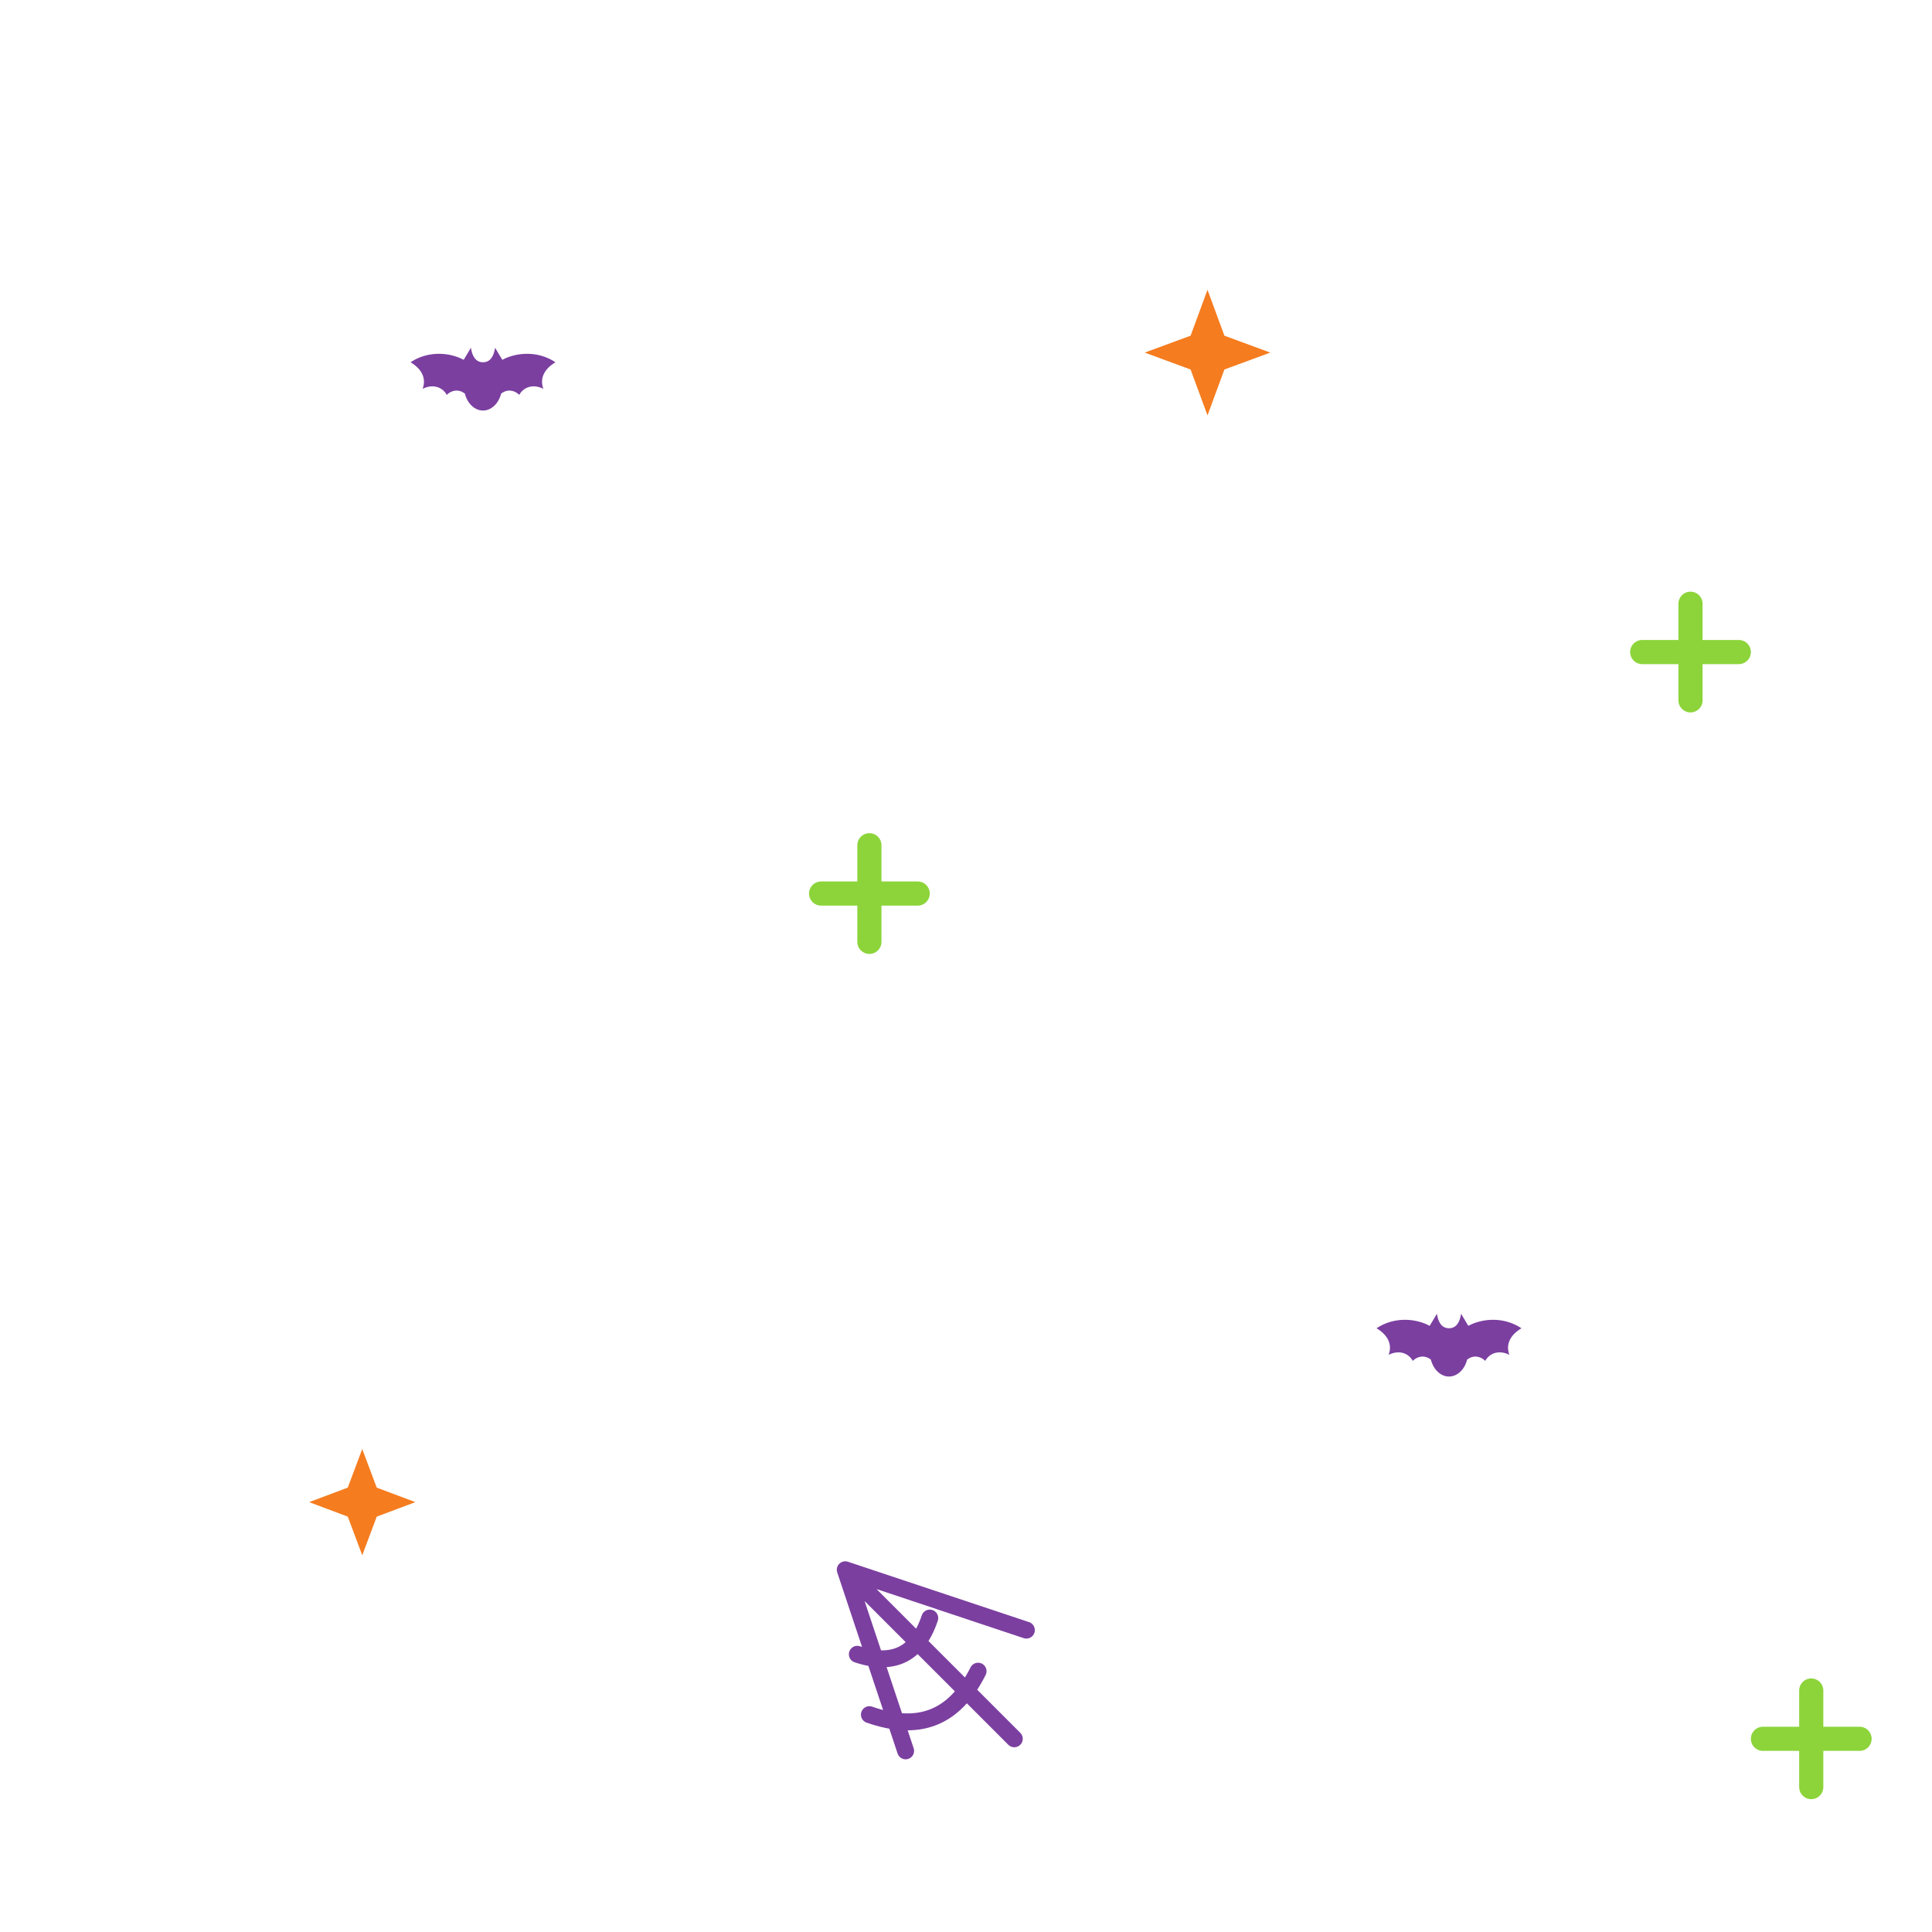
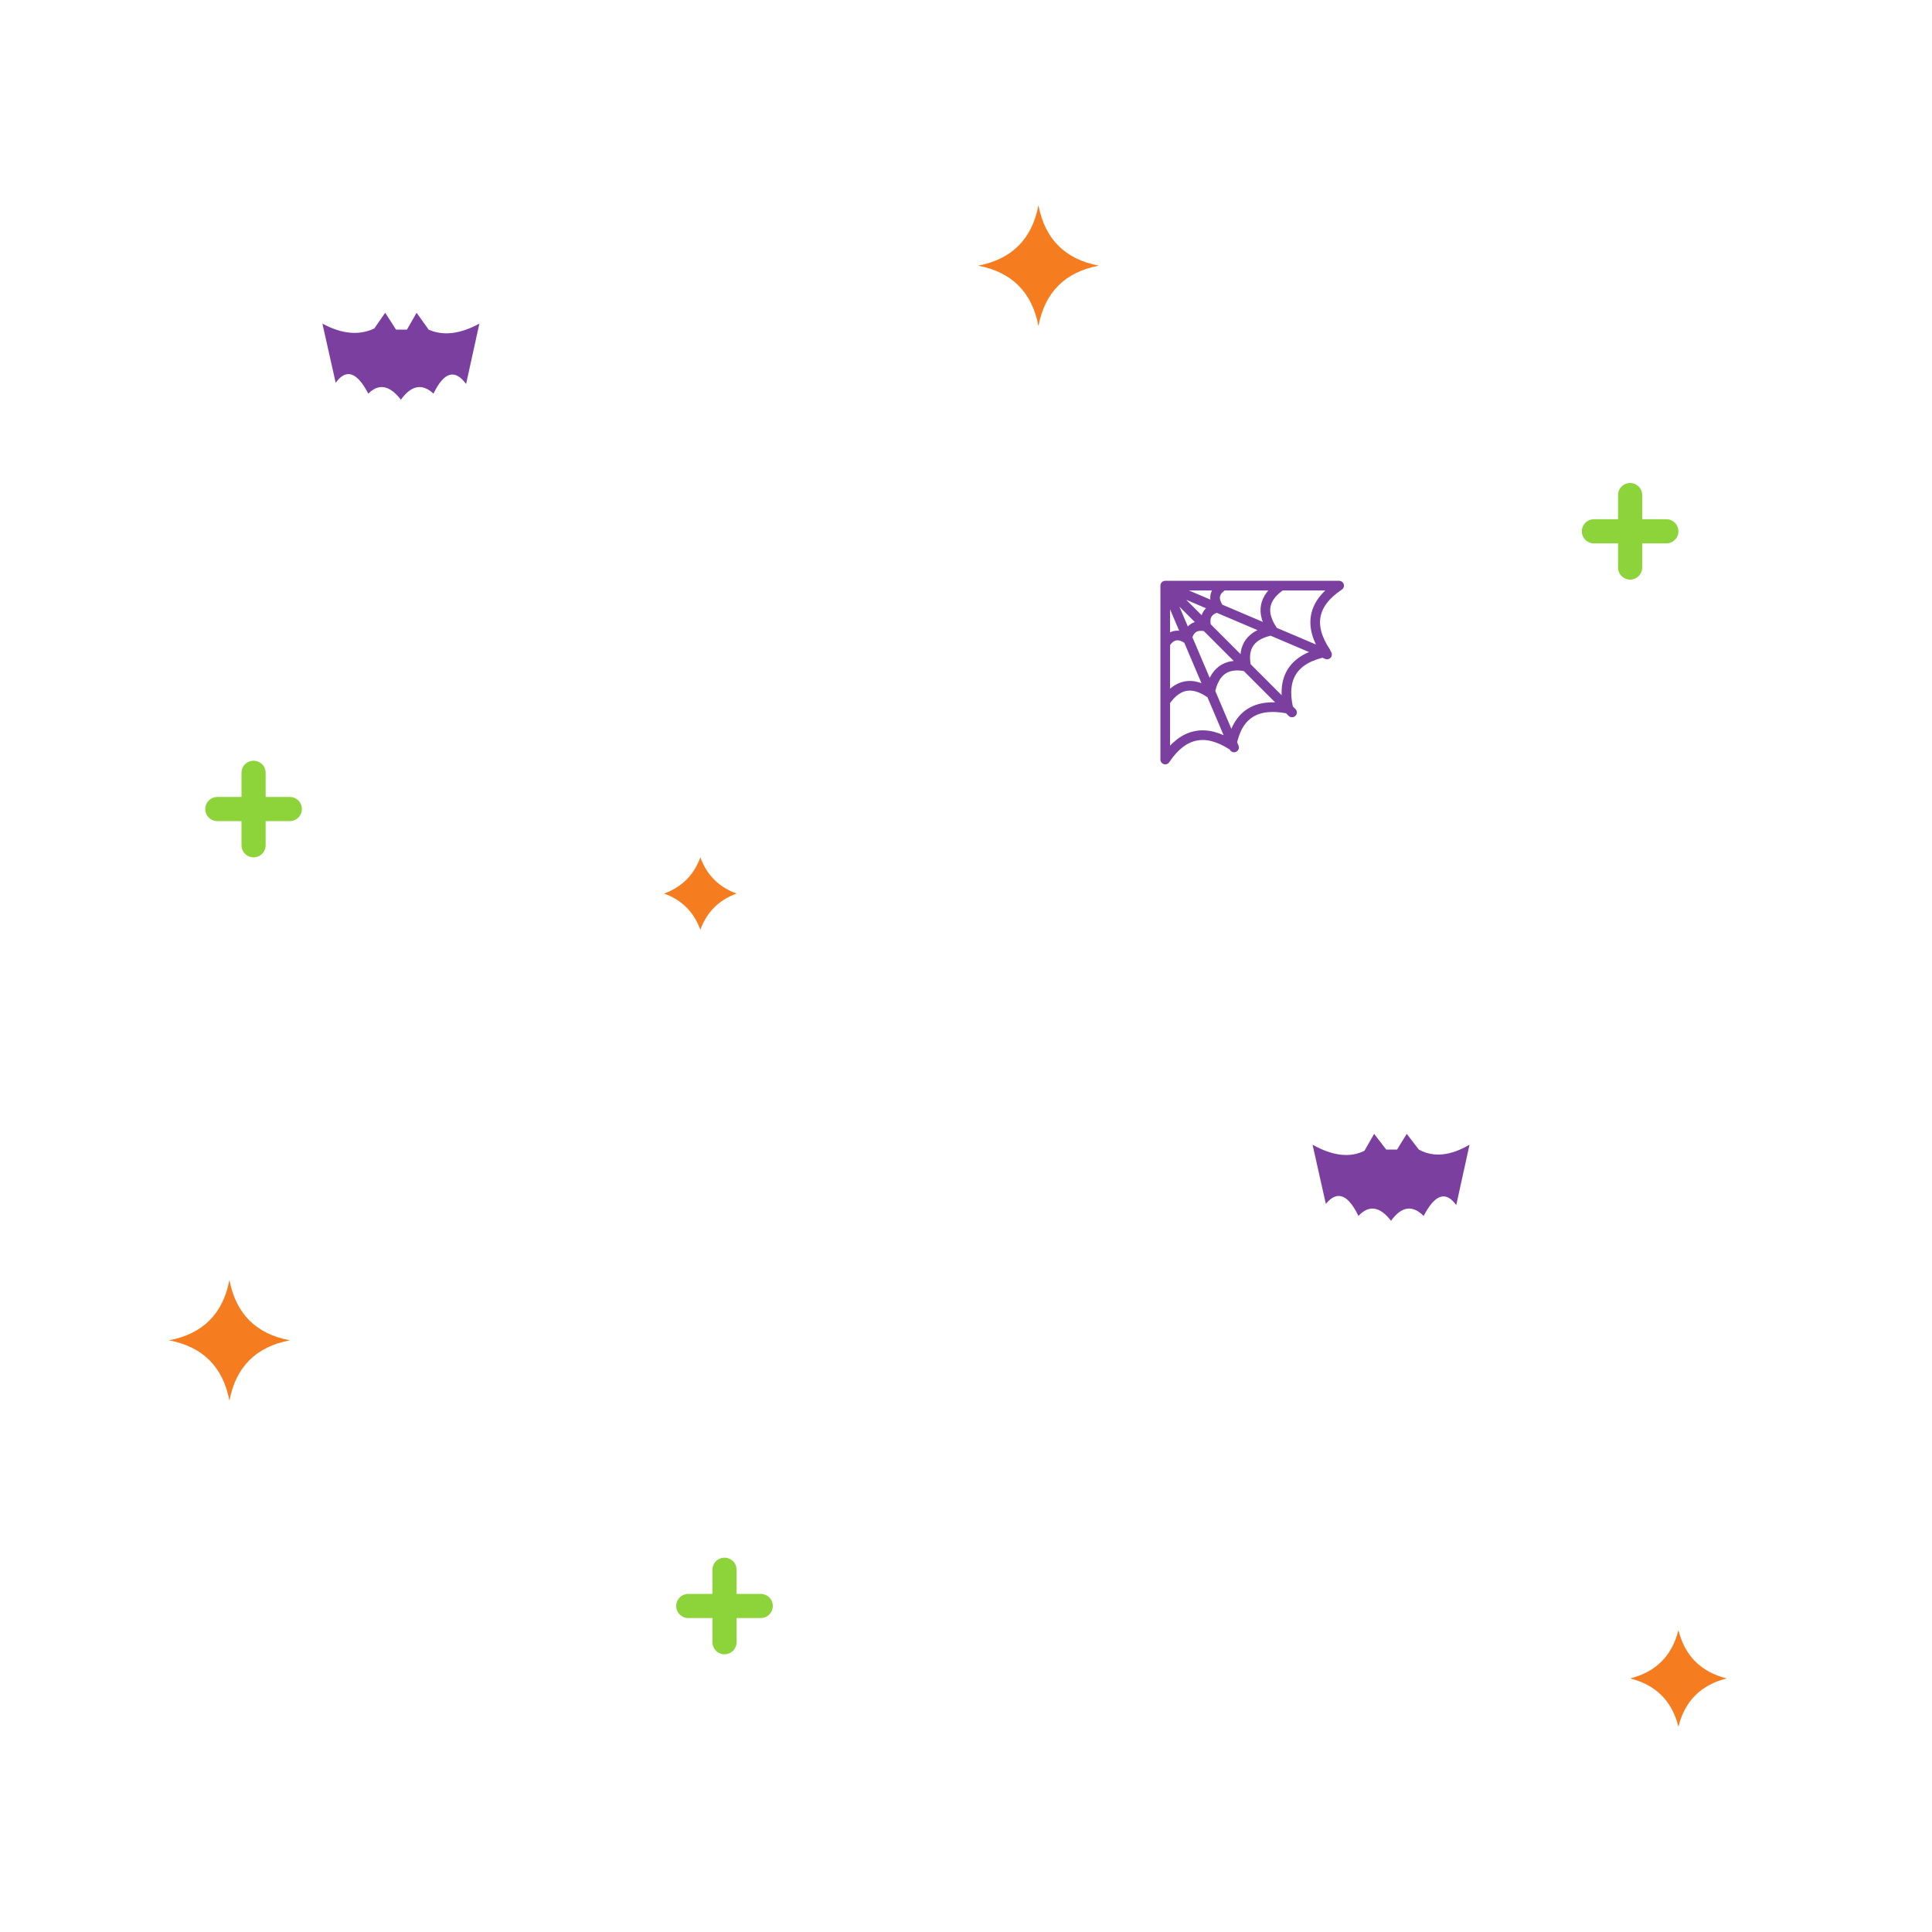
<svg xmlns="http://www.w3.org/2000/svg" viewBox="0 0 160 160">
-   <g fill="#7b3fa0">
-     <path d="M40 30c-.6 0-.9-.5-1-1.2l-.6 1C37.3 29.2 35.5 29 34 30c1 .6 1.3 1.4 1 2.2.8-.4 1.6-.2 2 .5.4-.4 1-.5 1.5-.1.2.8.8 1.4 1.5 1.4s1.3-.6 1.5-1.4c.5-.4 1.1-.3 1.5.1.4-.7 1.2-.9 2-.5-.3-.8 0-1.6 1-2.2-1.5-1-3.3-.8-4.4-.2l-.6-1c-.1.7-.4 1.2-1 1.2z" />
-     <path d="M120 110c-.6 0-.9-.5-1-1.2l-.6 1c-1.1-.6-2.9-.8-4.4.2 1 .6 1.3 1.4 1 2.2.8-.4 1.6-.2 2 .5.4-.4 1-.5 1.5-.1.2.8.8 1.4 1.5 1.4s1.3-.6 1.5-1.4c.5-.4 1.1-.3 1.5.1.4-.7 1.2-.9 2-.5-.3-.8 0-1.6 1-2.2-1.5-1-3.3-.8-4.4-.2l-.6-1c-.1.7-.4 1.2-1 1.2z" />
-   </g>
-   <g fill="#f57c1f">
-     <path d="M100 24l1.4 3.8 3.8 1.4-3.8 1.4-1.4 3.8-1.4-3.8-3.8-1.4 3.8-1.4z" />
-     <path d="M30 120l1.2 3.2 3.2 1.2-3.2 1.2-1.2 3.2-1.2-3.2-3.2-1.2 3.2-1.2z" />
-   </g>
-   <g stroke="#8cd43a" stroke-width="2" stroke-linecap="round">
-     <path d="M72 70v8M68 74h8M140 50v8M136 54h8M150 140v8M146 144h8" />
-   </g>
-   <g fill="none" stroke="#7b3fa0" stroke-width="1.4" stroke-linecap="round">
-     <path d="M70 130l14 14M70 130l5 15M70 130l15 5M71 137c3 1 5 0 6-3M72 142c4 1.4 7 .4 9-3.6" />
-   </g>
+   <path fill="#7b3fa0" d="M26.7 26.8q2.4 1.3 4.3.4l.9-1.3.9 1.4h.9l.8-1.4 1 1.4q1.8.8 4.2-.5l-1.1 5q-1.4-1.9-2.7.8-1.4-1.3-2.7.5-1.4-1.8-2.7-.5-1.4-2.7-2.7-.9Z" />
+   <path fill="#7b3fa0" d="M108.7 94.8q2.5 1.4 4.3.5l.8-1.4 1 1.3h.9l.8-1.3 1 1.3q1.8 1 4.2-.4l-1.1 5q-1.3-1.8-2.7.9-1.4-1.4-2.7.4-1.4-1.8-2.7-.4-1.3-2.7-2.7-1Z" />
+   <path fill="#f57c1f" d="M86 17q.8 4.2 5 5-4.2.8-5 5-.8-4.2-5-5 4.2-.8 5-5" />
+   <path fill="#f57c1f" d="M19 106q.8 4.2 5 5-4.2.8-5 5-.8-4.2-5-5 4.2-.8 5-5" />
+   <path fill="#f57c1f" d="M139 135q.8 3.2 4 4-3.2.8-4 4-.8-3.2-4-4 3.2-.8 4-4" />
+   <path fill="#f57c1f" d="M58 71q.8 2.2 3 3-2.2.8-3 3-.8-2.2-3-3 2.2-.8 3-3" />
+   <path fill="none" stroke="#8cd43a" stroke-linecap="round" stroke-linejoin="round" stroke-width="2" d="M132 44h6m-3-3v6" />
+   <path fill="none" stroke="#8cd43a" stroke-linecap="round" stroke-linejoin="round" stroke-width="2" d="M57 133h6m-3-3v6" />
+   <path fill="none" stroke="#8cd43a" stroke-linecap="round" stroke-linejoin="round" stroke-width="2" d="M18 67h6m-3-3v6" />
+   <path fill="none" stroke="#7b3fa0" stroke-linecap="round" stroke-linejoin="round" stroke-width=".8" d="M96.5 48.5h14.4m-14.4 0 13.4 5.7m-13.4-5.7L107 59M96.5 48.5l5.7 13.4m-5.7-13.4v14.4m4.8-14.4q-1.1.7-.4 1.8-1.3.3-1 1.6-1.3-.3-1.6 1-1.1-.7-1.8.4m9.6-4.8q-2.2 1.5-.7 3.7-2.7.5-2.2 3-2.5-.5-3 2.2-2.2-1.5-3.7.7m14.4-9.6q-3.3 2.2-1.1 5.5-4 .8-3.1 4.7-4-.8-4.7 3-3.3-2.1-5.5 1.2" />
</svg>
